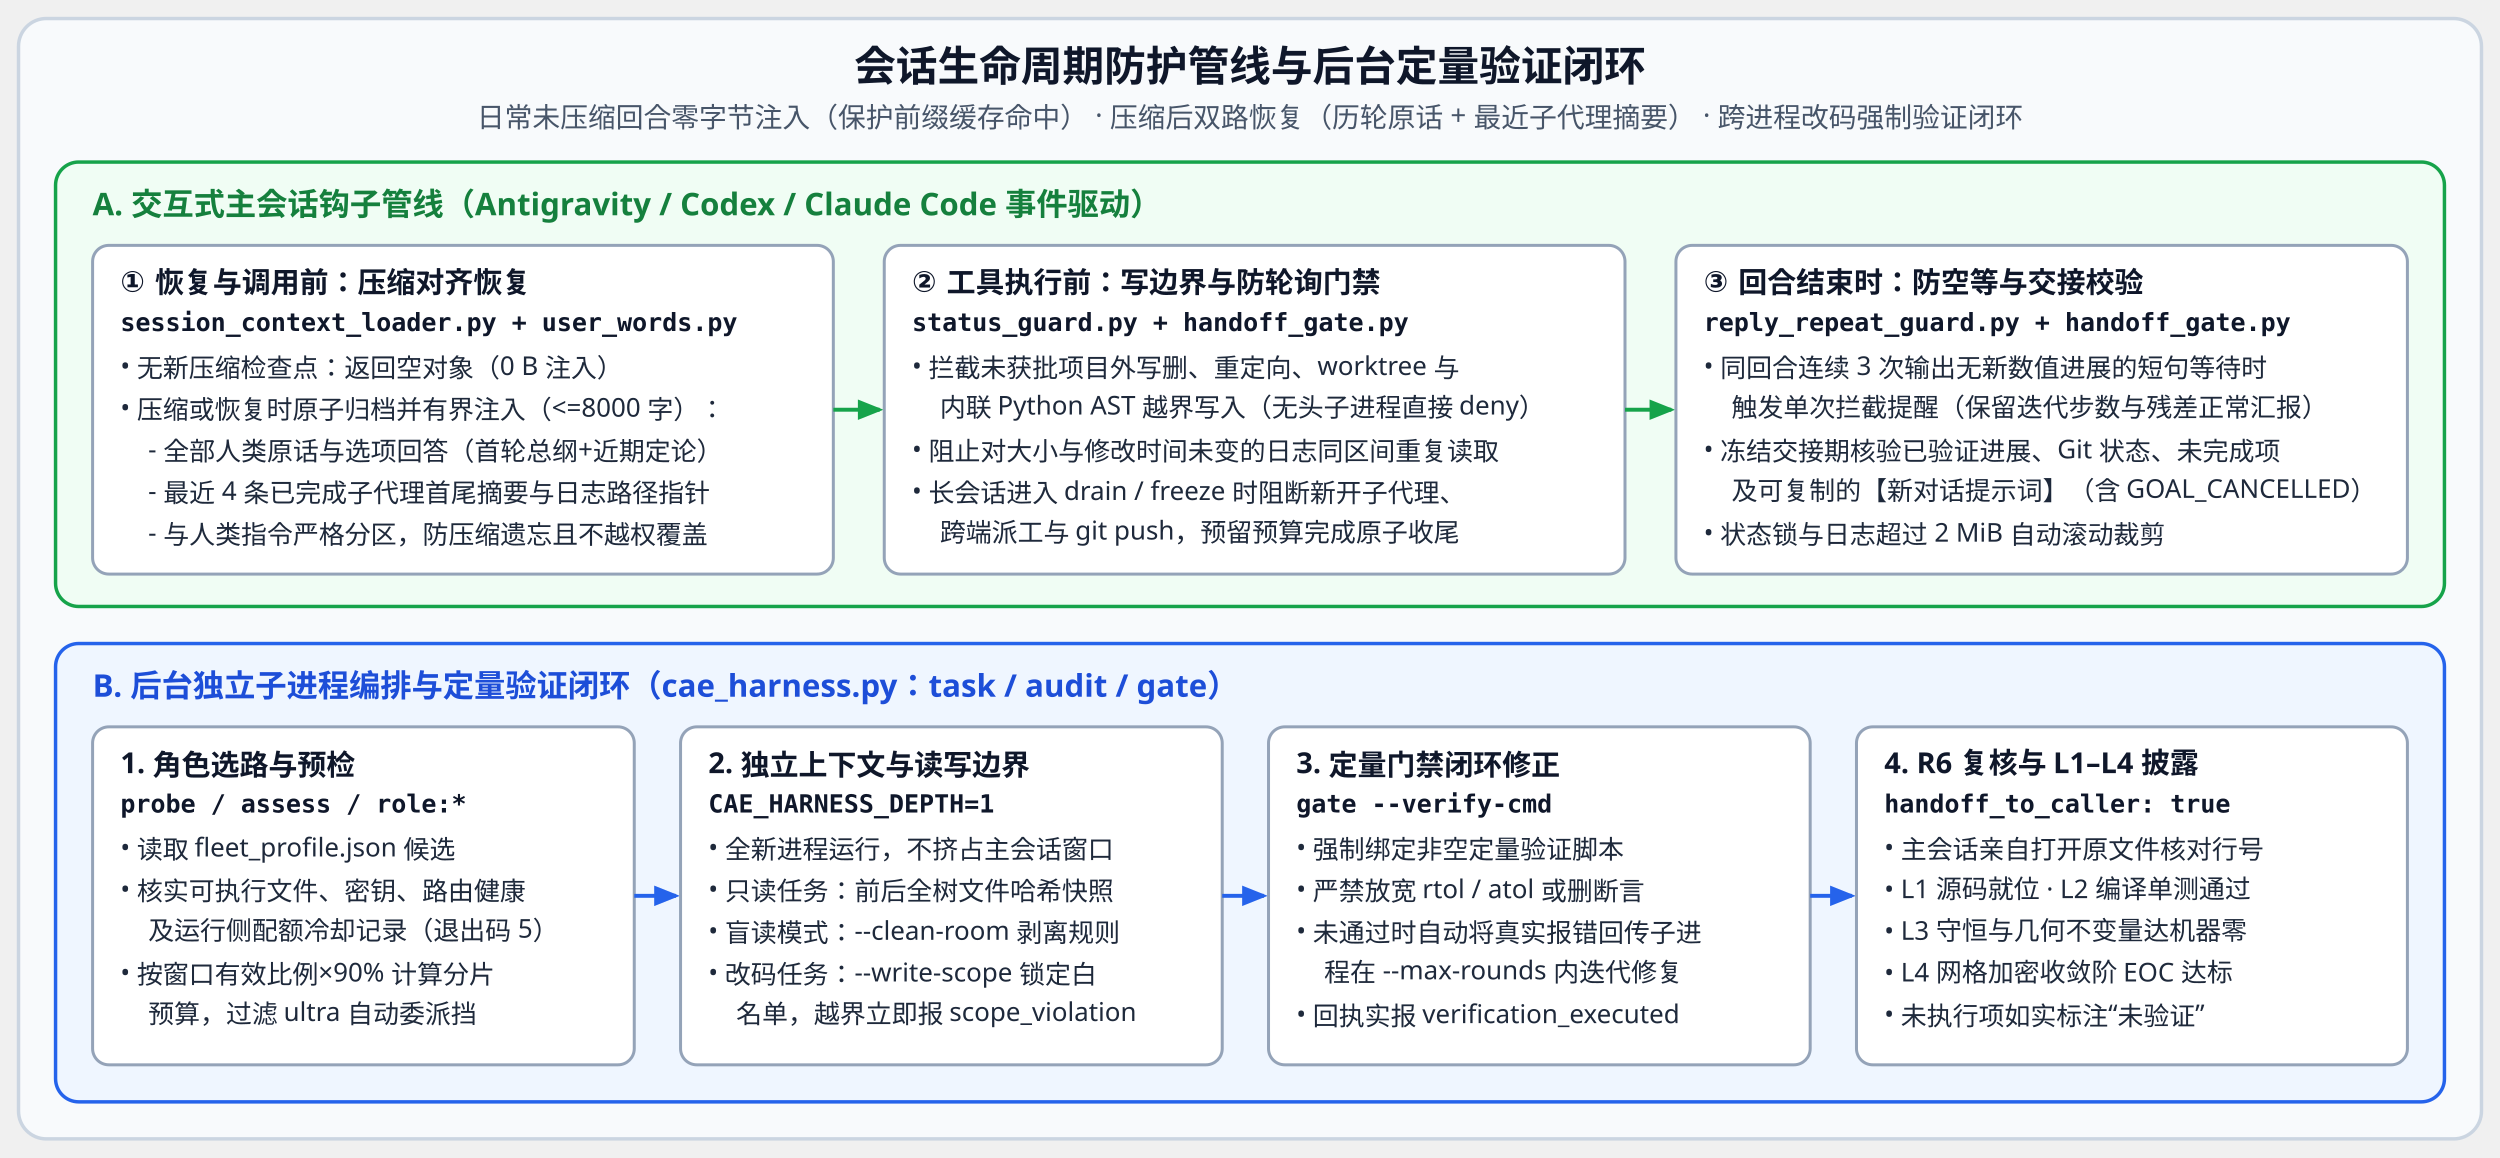
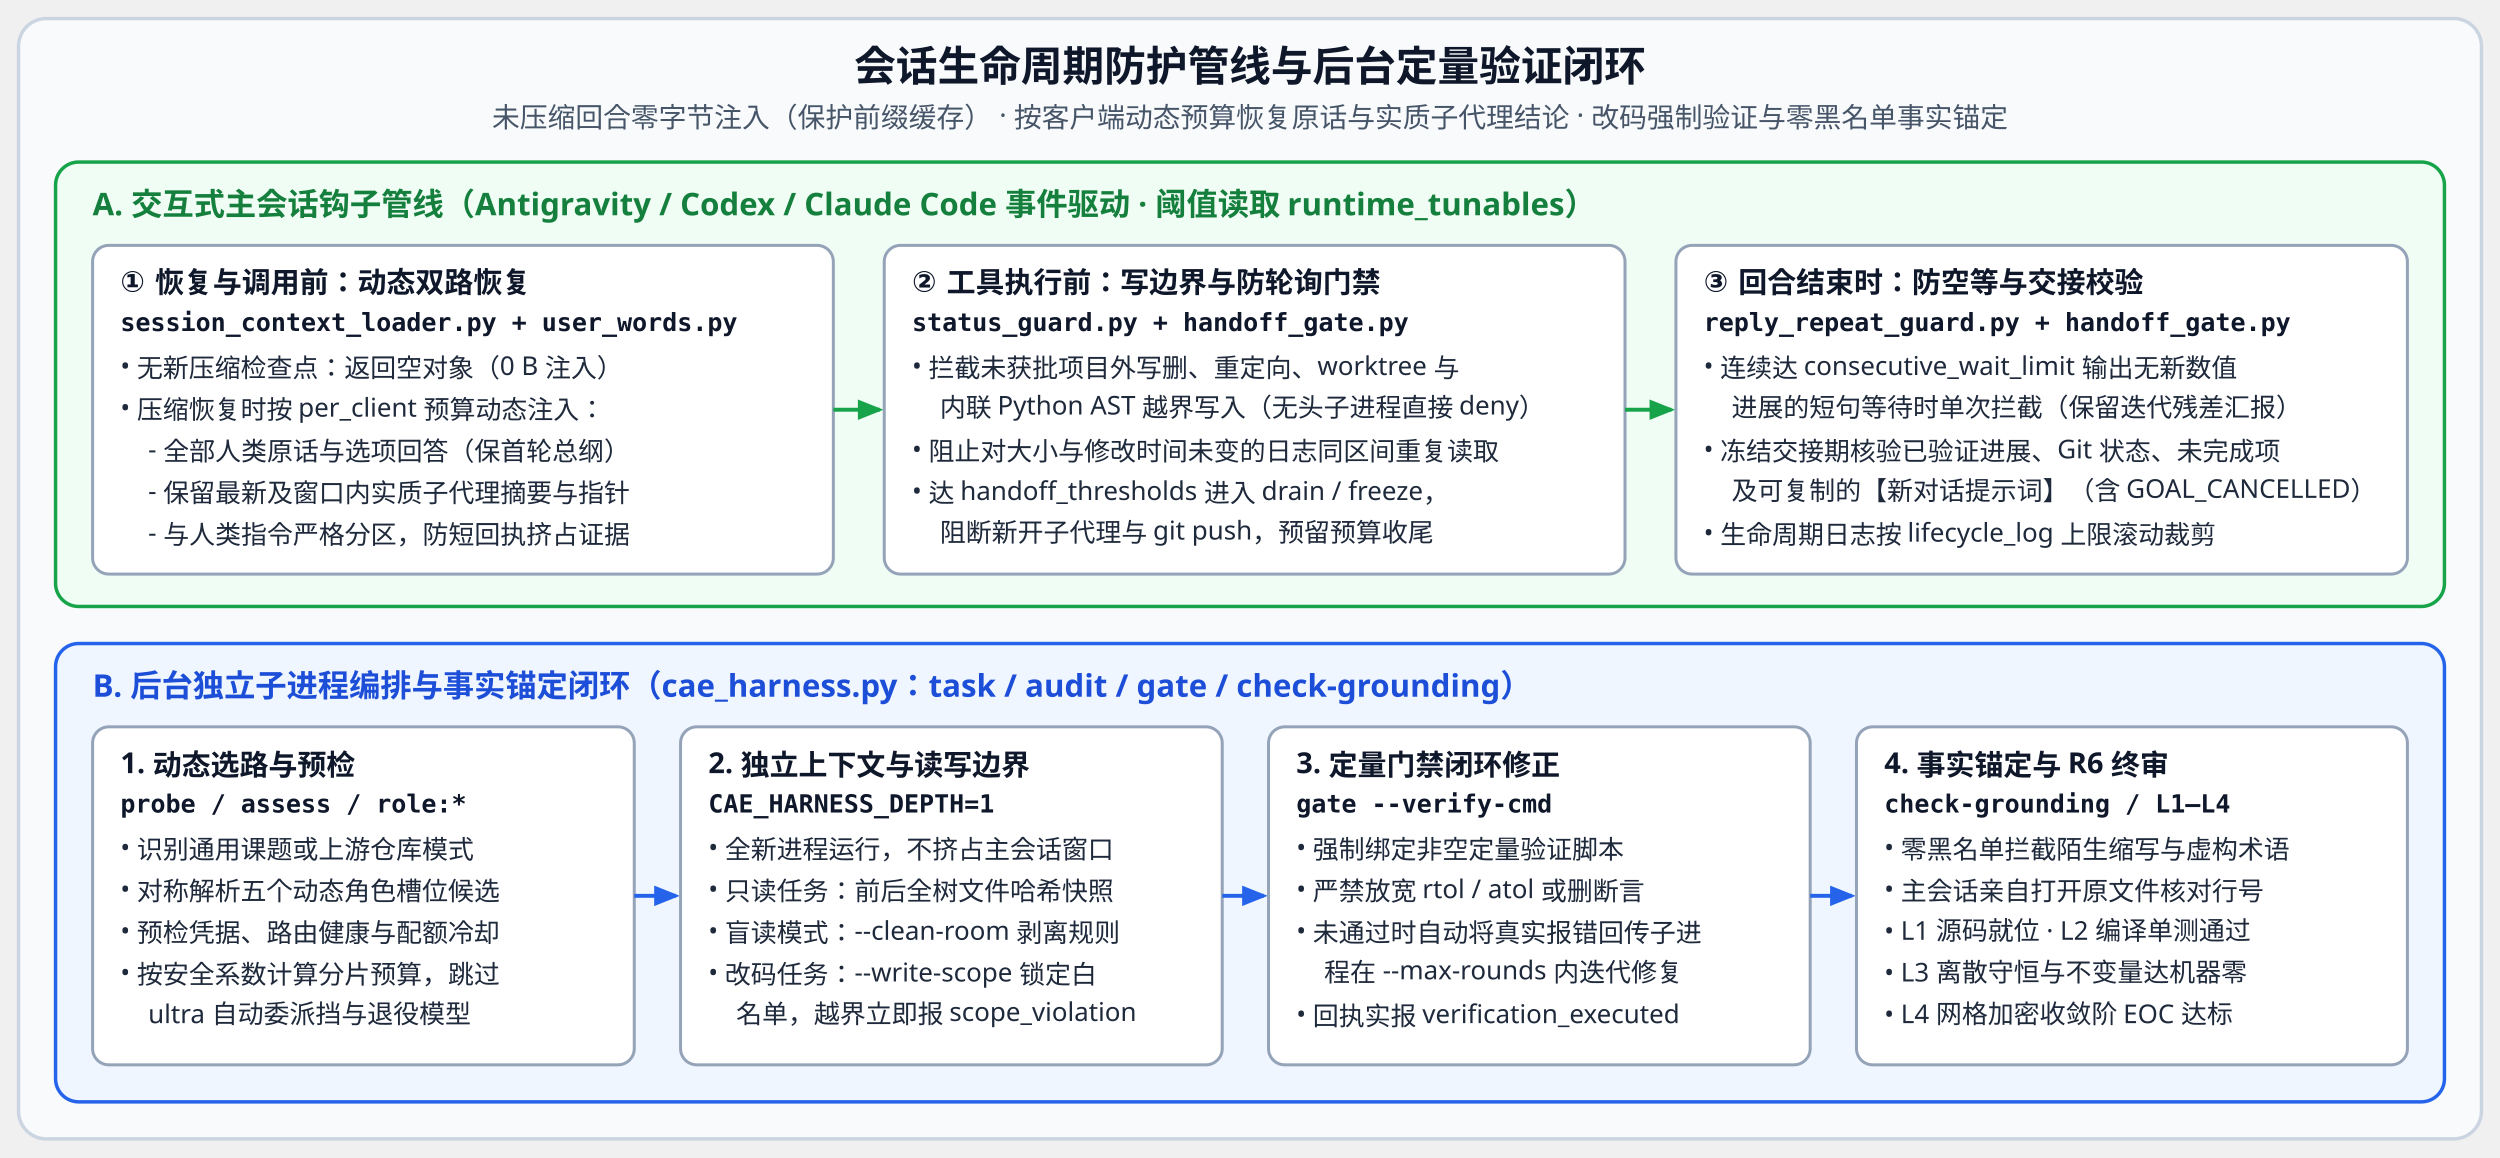
<svg xmlns="http://www.w3.org/2000/svg" viewBox="0 0 1080 500" width="1080" height="500" role="img" aria-labelledby="flow-title flow-desc">
  <defs>
    <style>
      .bg { fill: #f8fafc; stroke: #cbd5e1; stroke-width: 1.5; }
      .title { font: 700 18px "Segoe UI", "PingFang SC", "Microsoft YaHei", sans-serif; fill: #0f172a; }
      .subtitle { font: 400 12px "Segoe UI", "PingFang SC", "Microsoft YaHei", sans-serif; fill: #475569; }
      .lane-hook { fill: #f0fdf4; stroke: #16a34a; stroke-width: 1.5; }
      .lane-ver { fill: #eff6ff; stroke: #2563eb; stroke-width: 1.5; }
      .card { fill: #ffffff; stroke: #94a3b8; stroke-width: 1.3; }
      .lane-hdr-g { font: 700 13.5px "Segoe UI", "PingFang SC", "Microsoft YaHei", sans-serif; fill: #15803d; }
      .lane-hdr-b { font: 700 13.5px "Segoe UI", "PingFang SC", "Microsoft YaHei", sans-serif; fill: #1d4ed8; }
      .card-hdr { font: 700 12.5px "Segoe UI", "PingFang SC", "Microsoft YaHei", sans-serif; fill: #0f172a; }
      .body { font: 400 11.2px "Segoe UI", "PingFang SC", "Microsoft YaHei", sans-serif; fill: #1e293b; }
      .mono { font: 600 10.8px Consolas, "SFMono-Regular", Menlo, monospace; fill: #0f172a; }
      .arrow-g { stroke: #16a34a; stroke-width: 1.7; fill: none; marker-end: url(#head-g); }
      .arrow-b { stroke: #2563eb; stroke-width: 1.7; fill: none; marker-end: url(#head-b); }
    </style>
    <marker id="head-g" viewBox="0 0 10 10" refX="8.5" refY="5" markerWidth="6.5" markerHeight="6.5" orient="auto-start-reverse">
      <path d="M 0 1 L 10 5 L 0 9 z" fill="#16a34a" />
    </marker>
    <marker id="head-b" viewBox="0 0 10 10" refX="8.5" refY="5" markerWidth="6.5" markerHeight="6.5" orient="auto-start-reverse">
      <path d="M 0 1 L 10 5 L 0 9 z" fill="#2563eb" />
    </marker>
  </defs>
  <rect x="8" y="8" width="1064" height="484" rx="12" class="bg" />
  <text x="540" y="35" text-anchor="middle" class="title">会话生命周期防护管线与后台定量验证闭环</text>
-   <text x="540" y="55" text-anchor="middle" class="subtitle">日常未压缩回合零字节注入（保护前缀缓存命中） · 压缩后双路恢复（历轮原话 + 最近子代理摘要） · 跨进程改码强制验证闭环</text>
+   <text x="540" y="55" text-anchor="middle" class="subtitle">未压缩回合零字节注入（保护前缀缓存） · 按客户端动态预算恢复原话与实质子代理结论 · 改码强制验证与零黑名单事实锚定</text>
  <rect x="24" y="70" width="1032" height="192" rx="10" class="lane-hook" />
-   <text x="40" y="93" class="lane-hdr-g">A. 交互式主会话钩子管线（Antigravity / Codex / Claude Code 事件驱动）</text>
+   <text x="40" y="93" class="lane-hdr-g">A. 交互式主会话钩子管线（Antigravity / Codex / Claude Code 事件驱动 · 阈值读取 runtime_tunables）</text>
  <rect x="40" y="106" width="320" height="142" rx="7" class="card" />
-   <text x="52" y="126" class="card-hdr">① 恢复与调用前：压缩对齐恢复</text>
+   <text x="52" y="126" class="card-hdr">① 恢复与调用前：动态双路恢复</text>
  <text x="52" y="143" class="mono">session_context_loader.py + user_words.py</text>
  <text x="52" y="162" class="body">• 无新压缩检查点：返回空对象（0 B 注入）</text>
-   <text x="52" y="180" class="body">• 压缩或恢复时原子归档并有界注入（&lt;=8000 字）：</text>
-   <text x="64" y="198" class="body">- 全部人类原话与选项回答（首轮总纲+近期定论）</text>
-   <text x="64" y="216" class="body">- 最近 4 条已完成子代理首尾摘要与日志路径指针</text>
-   <text x="64" y="234" class="body">- 与人类指令严格分区，防压缩遗忘且不越权覆盖</text>
+   <text x="52" y="180" class="body">• 压缩恢复时按 per_client 预算动态注入：</text>
+   <text x="64" y="198" class="body">- 全部人类原话与选项回答（保首轮总纲）</text>
+   <text x="64" y="216" class="body">- 保留最新及窗口内实质子代理摘要与指针</text>
+   <text x="64" y="234" class="body">- 与人类指令严格分区，防短回执挤占证据</text>
  <path d="M 360 177 L 380 177" class="arrow-g" />
  <rect x="382" y="106" width="320" height="142" rx="7" class="card" />
  <text x="394" y="126" class="card-hdr">② 工具执行前：写边界与防轮询门禁</text>
  <text x="394" y="143" class="mono">status_guard.py + handoff_gate.py</text>
  <text x="394" y="162" class="body">• 拦截未获批项目外写删、重定向、worktree 与</text>
  <text x="406" y="180" class="body">内联 Python AST 越界写入（无头子进程直接 deny）</text>
  <text x="394" y="198" class="body">• 阻止对大小与修改时间未变的日志同区间重复读取</text>
-   <text x="394" y="216" class="body">• 长会话进入 drain / freeze 时阻断新开子代理、</text>
-   <text x="406" y="234" class="body">跨端派工与 git push，预留预算完成原子收尾</text>
+   <text x="394" y="216" class="body">• 达 handoff_thresholds 进入 drain / freeze，</text>
+   <text x="406" y="234" class="body">阻断新开子代理与 git push，预留预算收尾</text>
  <path d="M 702 177 L 722 177" class="arrow-g" />
  <rect x="724" y="106" width="316" height="142" rx="7" class="card" />
  <text x="736" y="126" class="card-hdr">③ 回合结束时：防空等与交接校验</text>
  <text x="736" y="143" class="mono">reply_repeat_guard.py + handoff_gate.py</text>
-   <text x="736" y="162" class="body">• 同回合连续 3 次输出无新数值进展的短句等待时</text>
-   <text x="748" y="180" class="body">触发单次拦截提醒（保留迭代步数与残差正常汇报）</text>
+   <text x="736" y="162" class="body">• 连续达 consecutive_wait_limit 输出无新数值</text>
+   <text x="748" y="180" class="body">进展的短句等待时单次拦截（保留迭代残差汇报）</text>
  <text x="736" y="198" class="body">• 冻结交接期核验已验证进展、Git 状态、未完成项</text>
  <text x="748" y="216" class="body">及可复制的【新对话提示词】（含 GOAL_CANCELLED）</text>
-   <text x="736" y="234" class="body">• 状态锁与日志超过 2 MiB 自动滚动裁剪</text>
+   <text x="736" y="234" class="body">• 生命周期日志按 lifecycle_log 上限滚动裁剪</text>
  <rect x="24" y="278" width="1032" height="198" rx="10" class="lane-ver" />
-   <text x="40" y="301" class="lane-hdr-b">B. 后台独立子进程编排与定量验证闭环（cae_harness.py：task / audit / gate）</text>
+   <text x="40" y="301" class="lane-hdr-b">B. 后台独立子进程编排与事实锚定闭环（cae_harness.py：task / audit / gate / check-grounding）</text>
  <rect x="40" y="314" width="234" height="146" rx="7" class="card" />
-   <text x="52" y="334" class="card-hdr">1. 角色选路与预检</text>
+   <text x="52" y="334" class="card-hdr">1. 动态选路与预检</text>
  <text x="52" y="351" class="mono">probe / assess / role:*</text>
-   <text x="52" y="370" class="body">• 读取 fleet_profile.json 候选</text>
-   <text x="52" y="388" class="body">• 核实可执行文件、密钥、路由健康</text>
-   <text x="64" y="406" class="body">及运行侧配额冷却记录（退出码 5）</text>
-   <text x="52" y="424" class="body">• 按窗口有效比例×90% 计算分片</text>
-   <text x="64" y="442" class="body">预算，过滤 ultra 自动委派挡</text>
+   <text x="52" y="370" class="body">• 识别通用课题或上游仓库模式</text>
+   <text x="52" y="388" class="body">• 对称解析五个动态角色槽位候选</text>
+   <text x="52" y="406" class="body">• 预检凭据、路由健康与配额冷却</text>
+   <text x="52" y="424" class="body">• 按安全系数计算分片预算，跳过</text>
+   <text x="64" y="442" class="body">ultra 自动委派挡与退役模型</text>
  <path d="M 274 387 L 292 387" class="arrow-b" />
  <rect x="294" y="314" width="234" height="146" rx="7" class="card" />
  <text x="306" y="334" class="card-hdr">2. 独立上下文与读写边界</text>
  <text x="306" y="351" class="mono">CAE_HARNESS_DEPTH=1</text>
  <text x="306" y="370" class="body">• 全新进程运行，不挤占主会话窗口</text>
  <text x="306" y="388" class="body">• 只读任务：前后全树文件哈希快照</text>
  <text x="306" y="406" class="body">• 盲读模式：--clean-room 剥离规则</text>
  <text x="306" y="424" class="body">• 改码任务：--write-scope 锁定白</text>
  <text x="318" y="442" class="body">名单，越界立即报 scope_violation</text>
  <path d="M 528 387 L 546 387" class="arrow-b" />
  <rect x="548" y="314" width="234" height="146" rx="7" class="card" />
  <text x="560" y="334" class="card-hdr">3. 定量门禁闭环修正</text>
  <text x="560" y="351" class="mono">gate --verify-cmd</text>
  <text x="560" y="370" class="body">• 强制绑定非空定量验证脚本</text>
  <text x="560" y="388" class="body">• 严禁放宽 rtol / atol 或删断言</text>
  <text x="560" y="406" class="body">• 未通过时自动将真实报错回传子进</text>
  <text x="572" y="424" class="body">程在 --max-rounds 内迭代修复</text>
  <text x="560" y="442" class="body">• 回执实报 verification_executed</text>
  <path d="M 782 387 L 800 387" class="arrow-b" />
  <rect x="802" y="314" width="238" height="146" rx="7" class="card" />
-   <text x="814" y="334" class="card-hdr">4. R6 复核与 L1–L4 披露</text>
-   <text x="814" y="351" class="mono">handoff_to_caller: true</text>
-   <text x="814" y="370" class="body">• 主会话亲自打开原文件核对行号</text>
-   <text x="814" y="388" class="body">• L1 源码就位  ·  L2 编译单测通过</text>
-   <text x="814" y="406" class="body">• L3 守恒与几何不变量达机器零</text>
-   <text x="814" y="424" class="body">• L4 网格加密收敛阶 EOC 达标</text>
-   <text x="814" y="442" class="body">• 未执行项如实标注“未验证”</text>
+   <text x="814" y="334" class="card-hdr">4. 事实锚定与 R6 终审</text>
+   <text x="814" y="351" class="mono">check-grounding / L1–L4</text>
+   <text x="814" y="370" class="body">• 零黑名单拦截陌生缩写与虚构术语</text>
+   <text x="814" y="388" class="body">• 主会话亲自打开原文件核对行号</text>
+   <text x="814" y="406" class="body">• L1 源码就位 · L2 编译单测通过</text>
+   <text x="814" y="424" class="body">• L3 离散守恒与不变量达机器零</text>
+   <text x="814" y="442" class="body">• L4 网格加密收敛阶 EOC 达标</text>
</svg>
